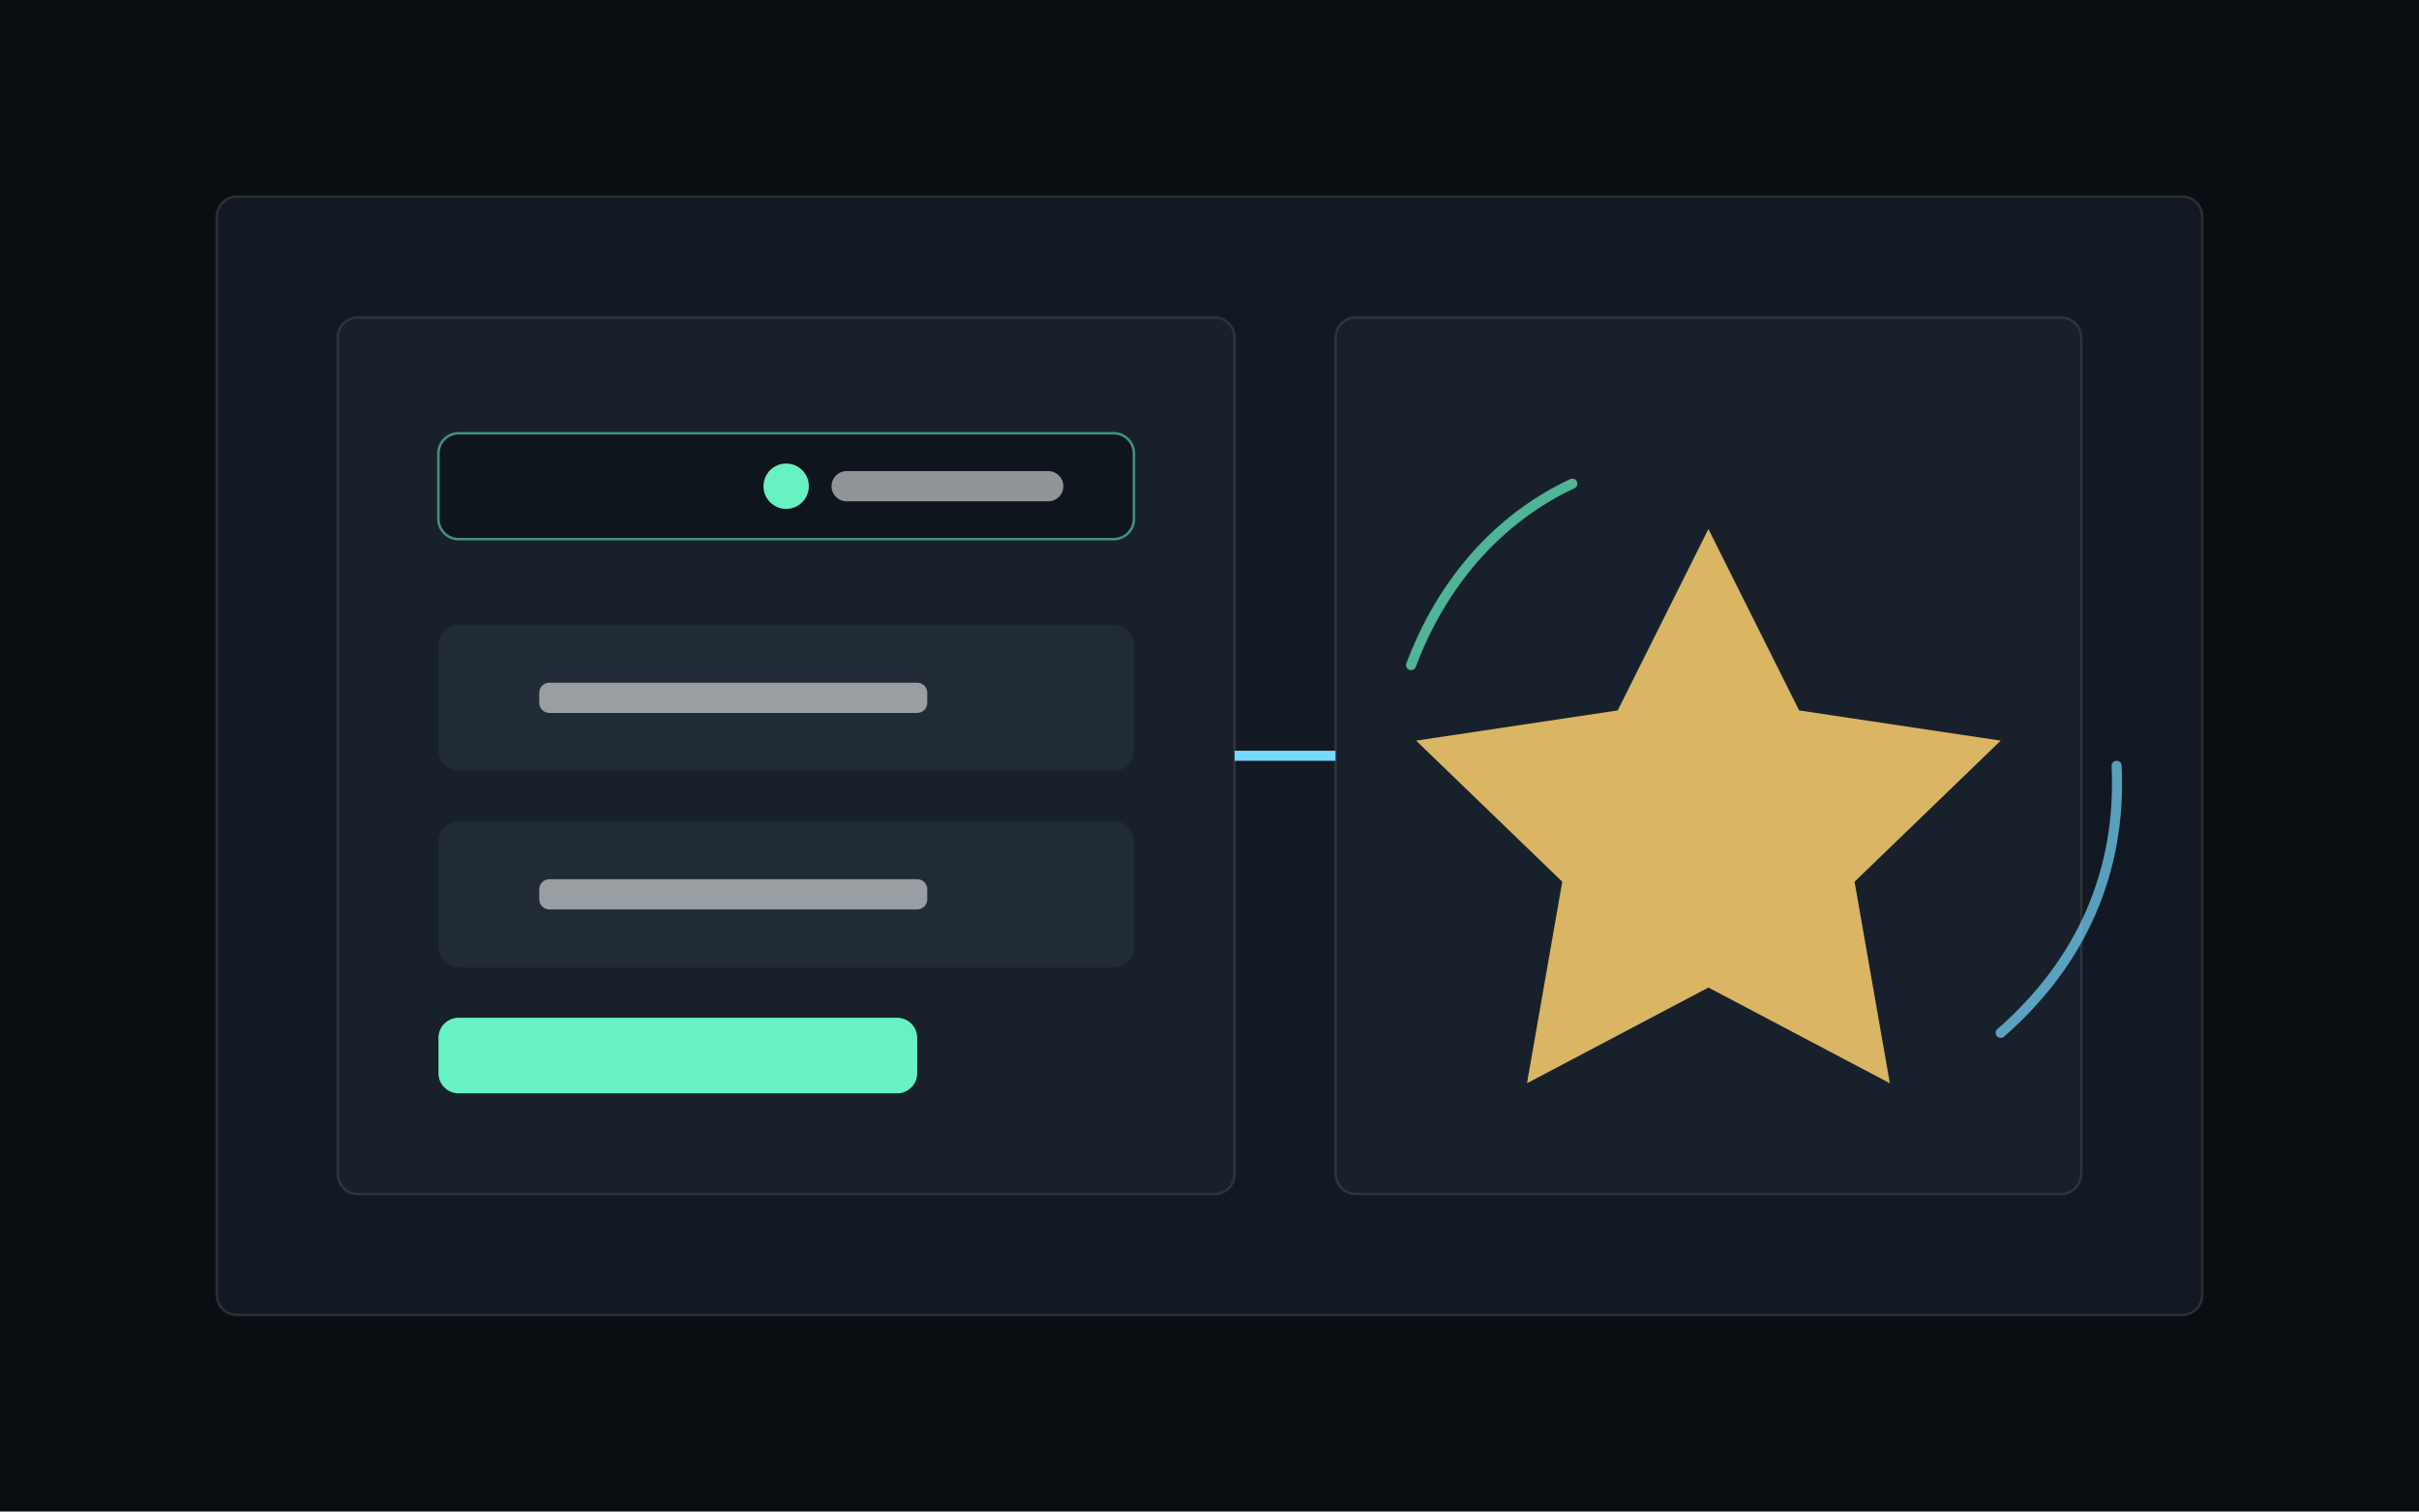
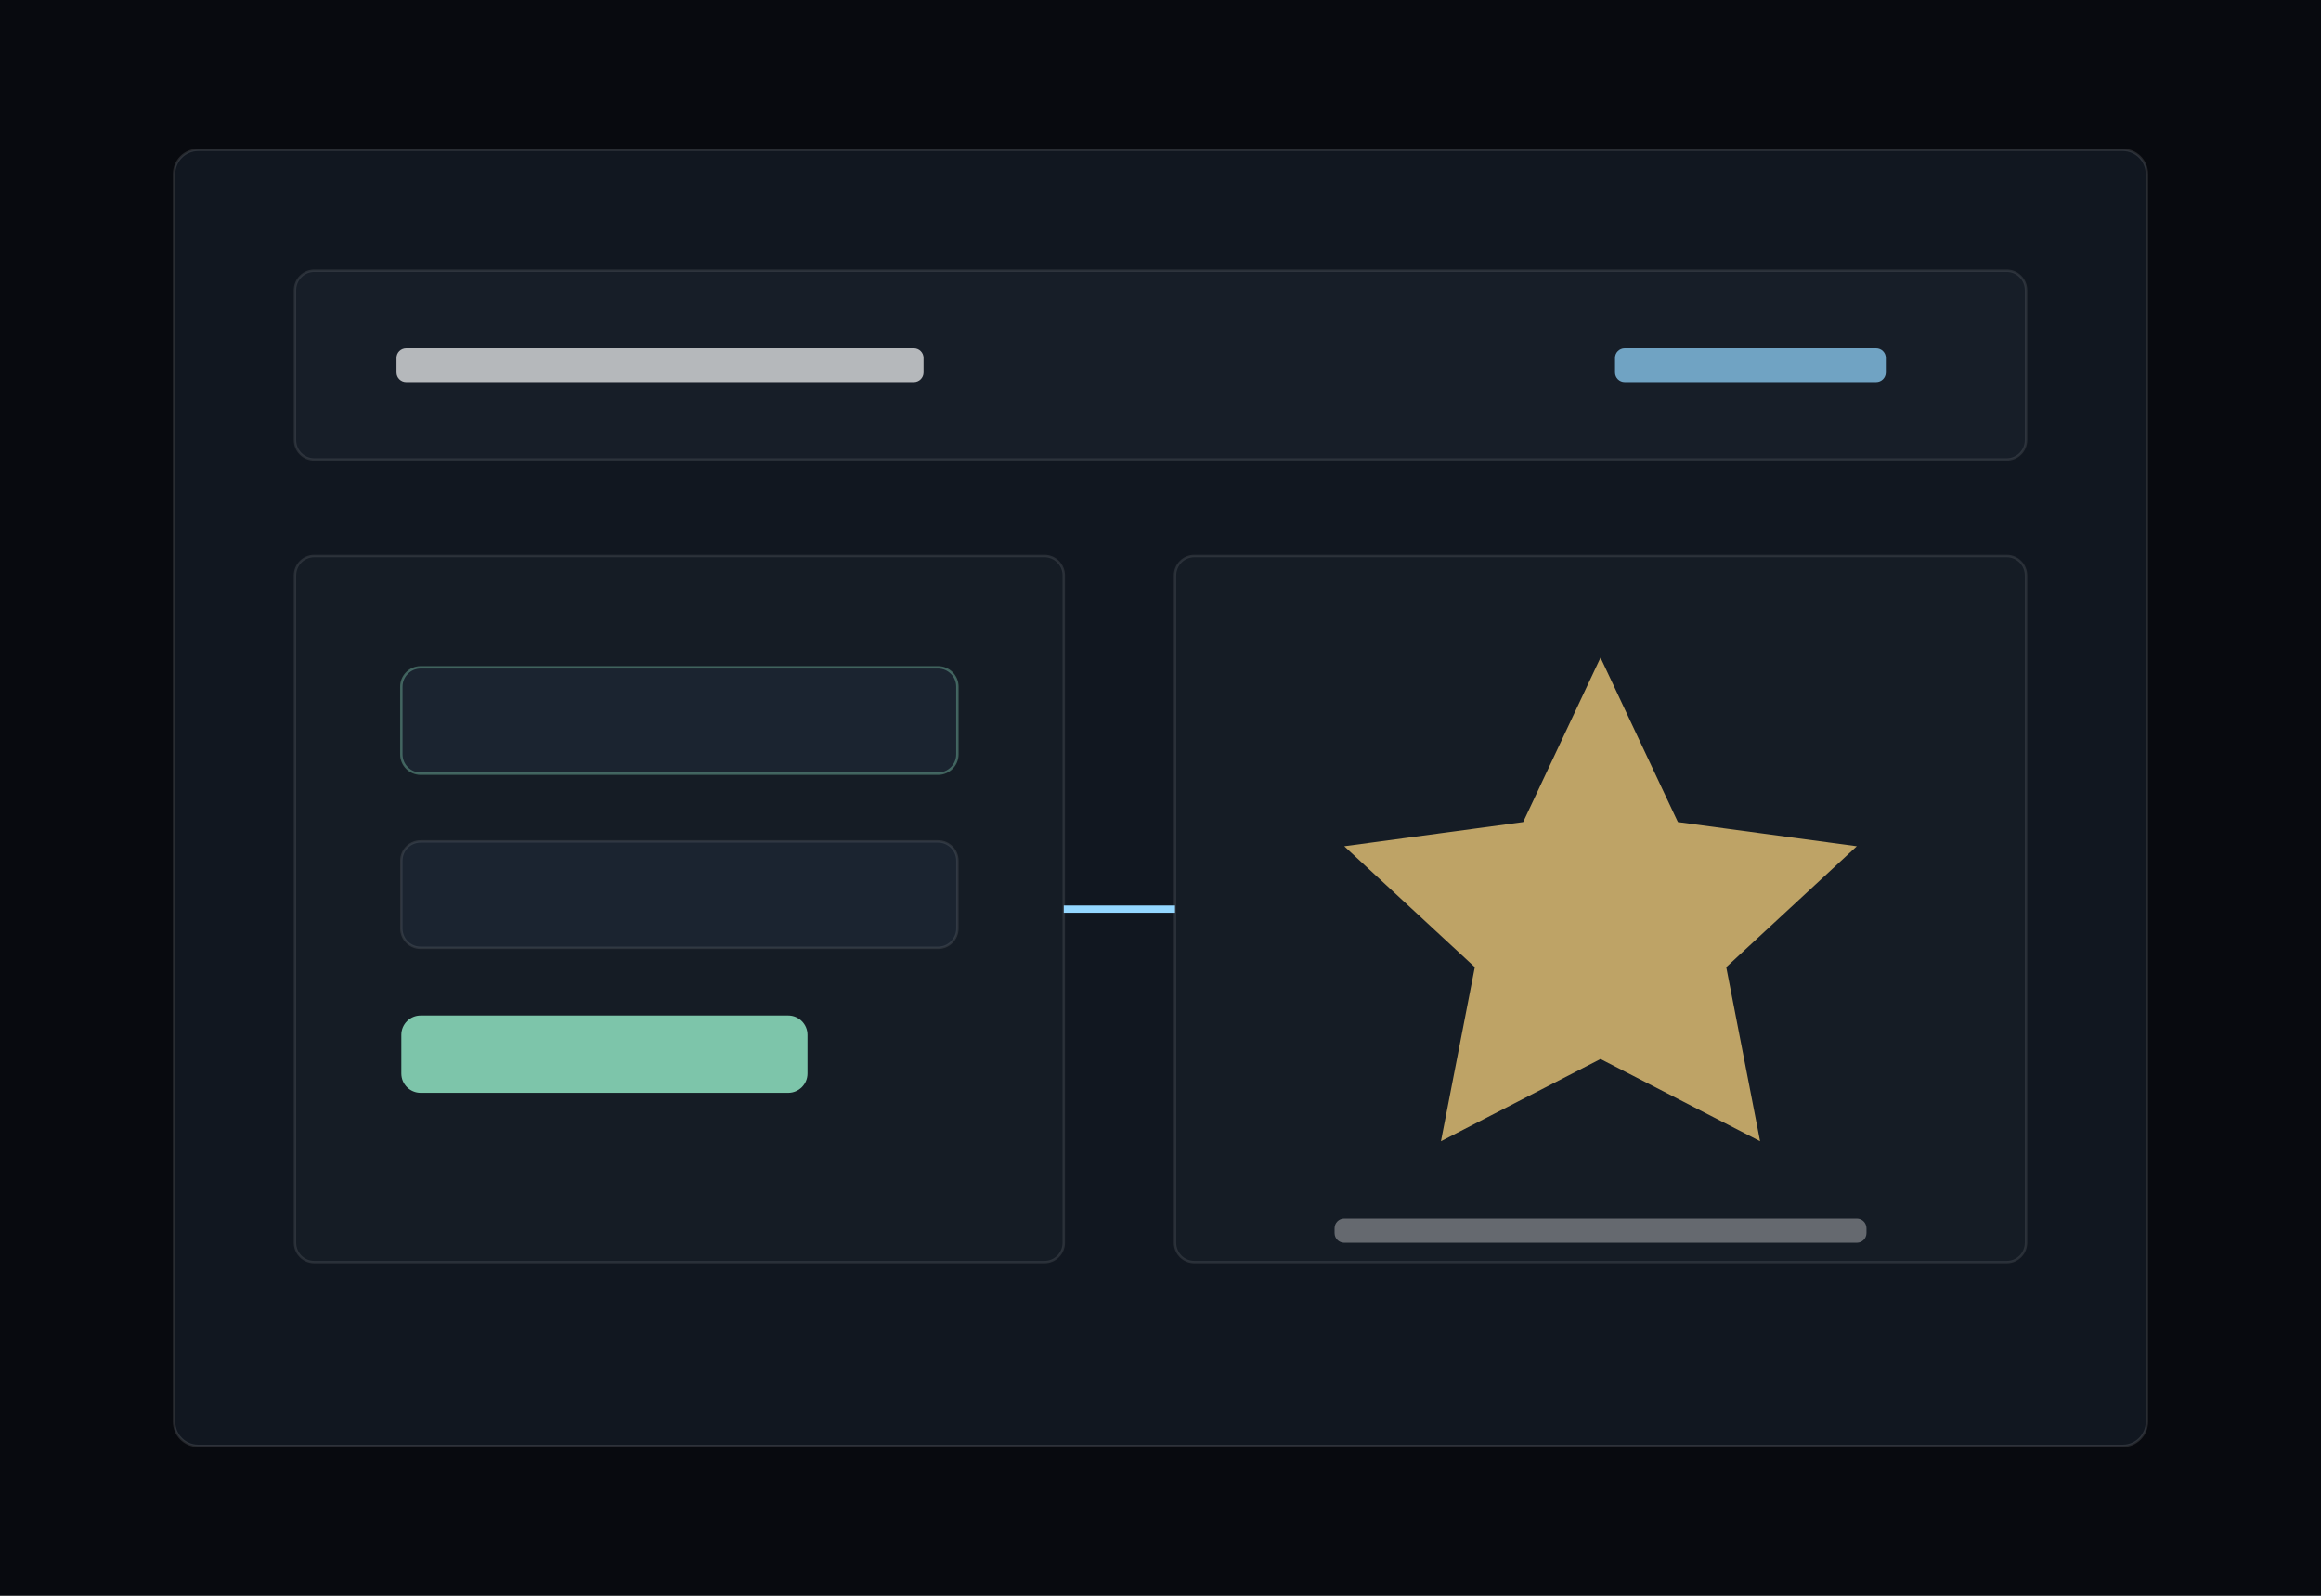
- <svg xmlns="http://www.w3.org/2000/svg" width="960" height="600" viewBox="0 0 960 600" fill="none">
-   <rect width="960" height="600" fill="#0A0D12" />
-   <rect x="86" y="78" width="788" height="444" rx="8" fill="#121922" stroke="white" stroke-opacity=".12" />
-   <rect x="134" y="126" width="356" height="348" rx="8" fill="#18212B" stroke="white" stroke-opacity=".1" />
-   <rect x="530" y="126" width="296" height="348" rx="8" fill="#18212B" stroke="white" stroke-opacity=".1" />
-   <rect x="174" y="172" width="276" height="42" rx="8" fill="#0F151D" stroke="#68F2C3" stroke-opacity=".55" />
-   <rect x="174" y="248" width="276" height="58" rx="8" fill="#202B36" />
-   <rect x="174" y="326" width="276" height="58" rx="8" fill="#202B36" />
-   <rect x="174" y="404" width="190" height="30" rx="8" fill="#68F2C3" />
-   <circle cx="312" cy="193" r="9" fill="#68F2C3" />
-   <path d="M336 193H416" stroke="white" stroke-opacity=".54" stroke-width="12" stroke-linecap="round" />
-   <rect x="214" y="271" width="154" height="12" rx="4" fill="white" fill-opacity=".54" />
-   <rect x="214" y="349" width="154" height="12" rx="4" fill="white" fill-opacity=".54" />
-   <path d="M678 210L714 282L794 294L736 350L750 430L678 392L606 430L620 350L562 294L642 282L678 210Z" fill="#F0C66A" fill-opacity=".9" />
-   <path d="M490 300H530" stroke="#78D7FF" stroke-width="4" />
-   <path d="M624 192C594 206 572 232 560 264" stroke="#68F2C3" stroke-opacity=".7" stroke-width="4" stroke-linecap="round" />
-   <path d="M794 410C826 382 842 346 840 304" stroke="#78D7FF" stroke-opacity=".7" stroke-width="4" stroke-linecap="round" />
+ <svg xmlns="http://www.w3.org/2000/svg" width="960" height="660" viewBox="0 0 960 660" fill="none">
+   <rect width="960" height="660" fill="#080A0F" />
+   <rect x="72" y="62" width="816" height="536" rx="10" fill="#111720" stroke="white" stroke-opacity=".12" />
+   <rect x="122" y="112" width="716" height="78" rx="8" fill="#171E28" stroke="white" stroke-opacity=".1" />
+   <rect x="122" y="230" width="318" height="292" rx="8" fill="#151C25" stroke="white" stroke-opacity=".1" />
+   <rect x="486" y="230" width="352" height="292" rx="8" fill="#151C25" stroke="white" stroke-opacity=".1" />
+   <rect x="166" y="276" width="230" height="44" rx="8" fill="#1B2430" stroke="#9AF5CF" stroke-opacity=".32" />
+   <rect x="166" y="348" width="230" height="44" rx="8" fill="#1B2430" stroke="white" stroke-opacity=".1" />
+   <rect x="166" y="420" width="168" height="32" rx="8" fill="#9AF5CF" fill-opacity=".78" />
+   <path d="M662 272L694 340L768 350L714 400L728 472L662 438L596 472L610 400L556 350L630 340L662 272Z" fill="#E2C174" fill-opacity=".82" />
+   <path d="M440 376H486" stroke="#94D7FF" stroke-width="3" />
+   <rect x="164" y="144" width="218" height="14" rx="4" fill="white" fill-opacity=".68" />
+   <rect x="668" y="144" width="112" height="14" rx="4" fill="#94D7FF" fill-opacity=".72" />
+   <rect x="552" y="504" width="220" height="10" rx="4" fill="white" fill-opacity=".34" />
</svg>
